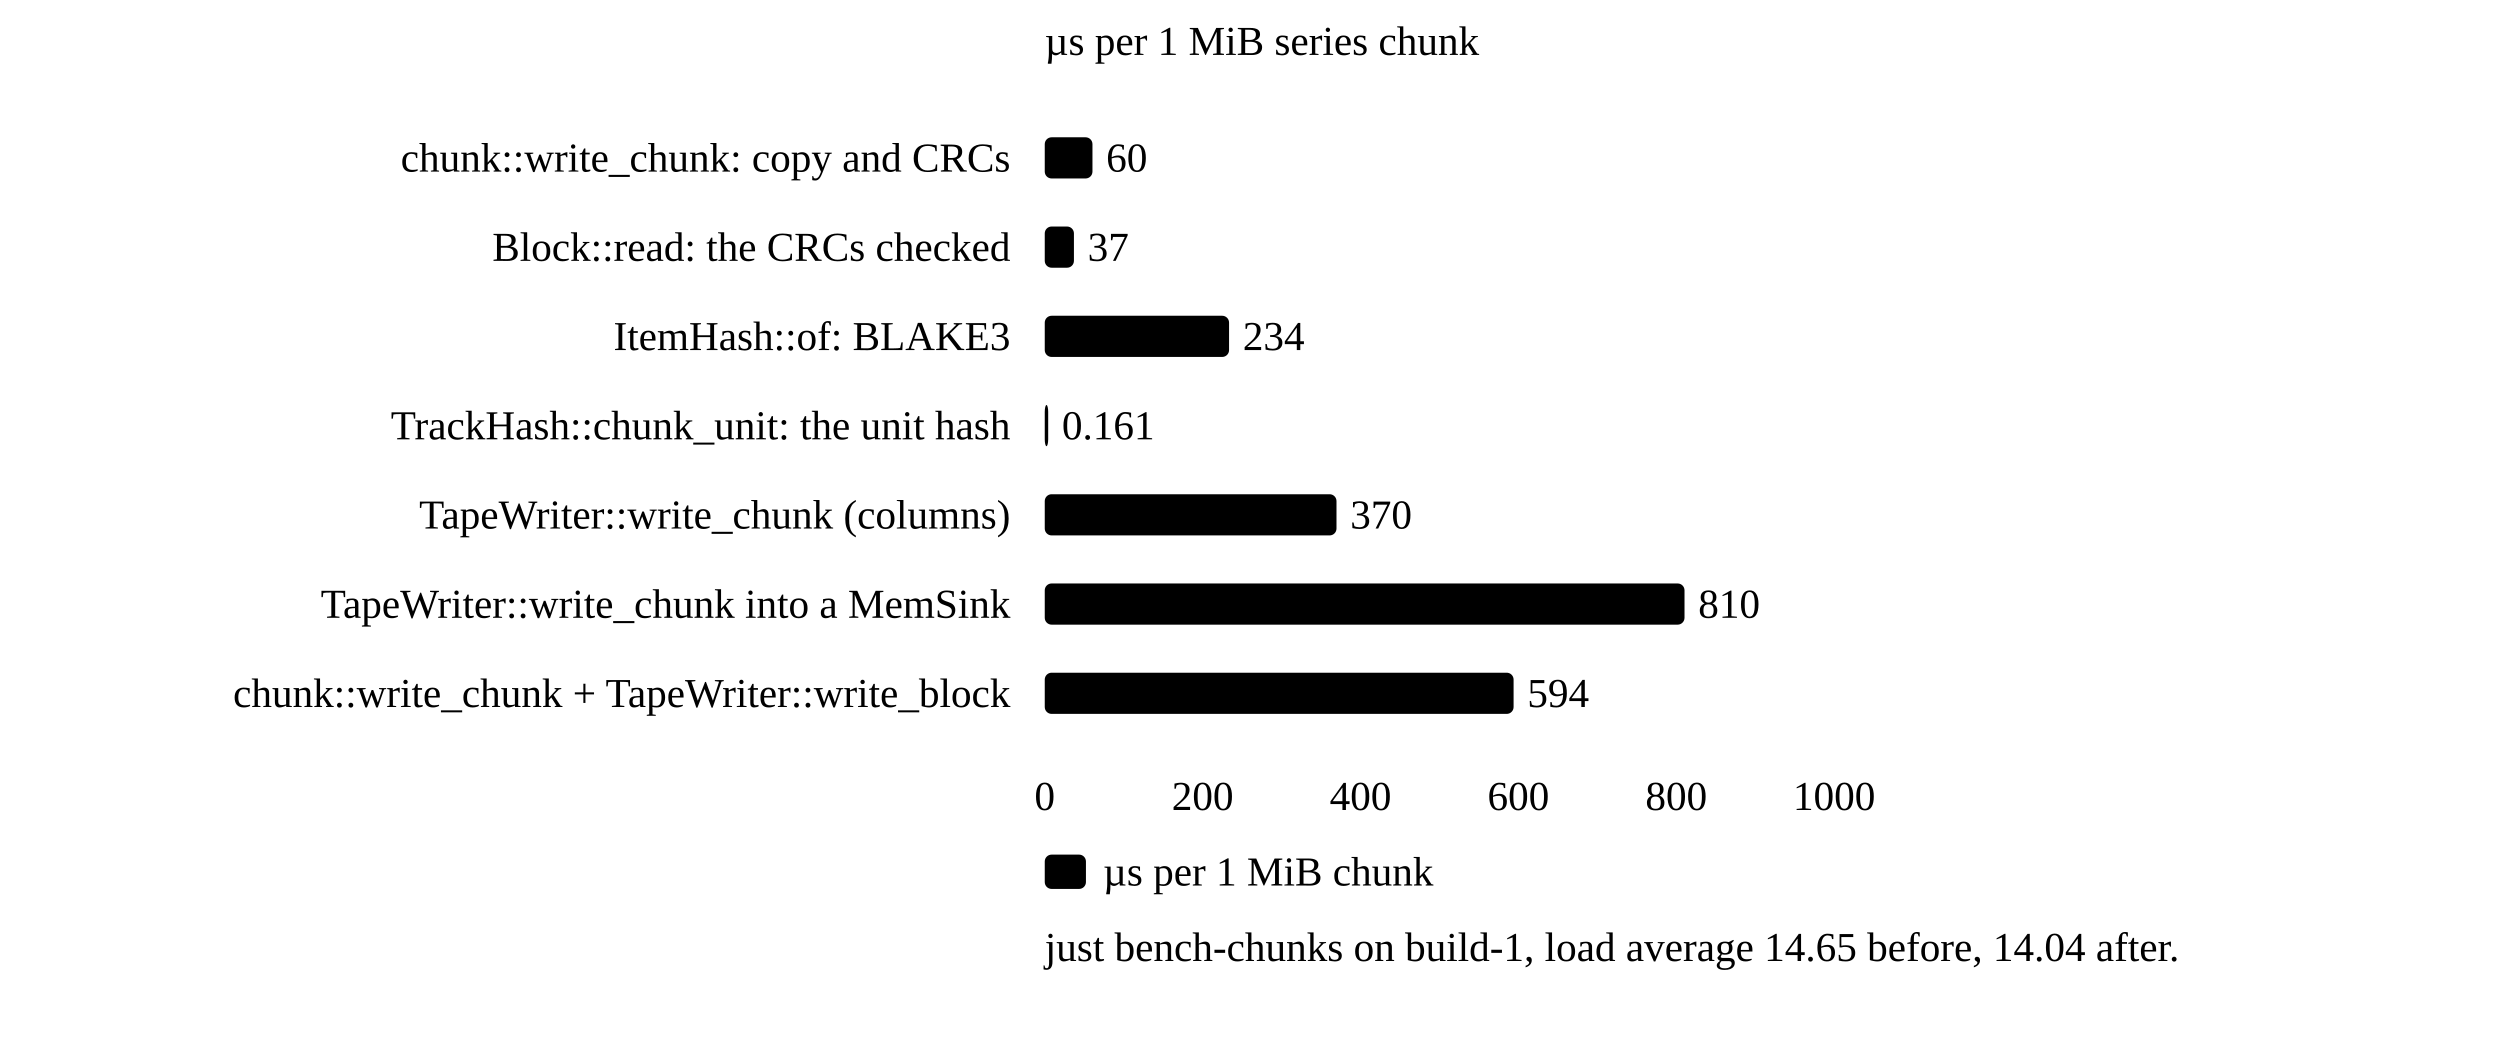
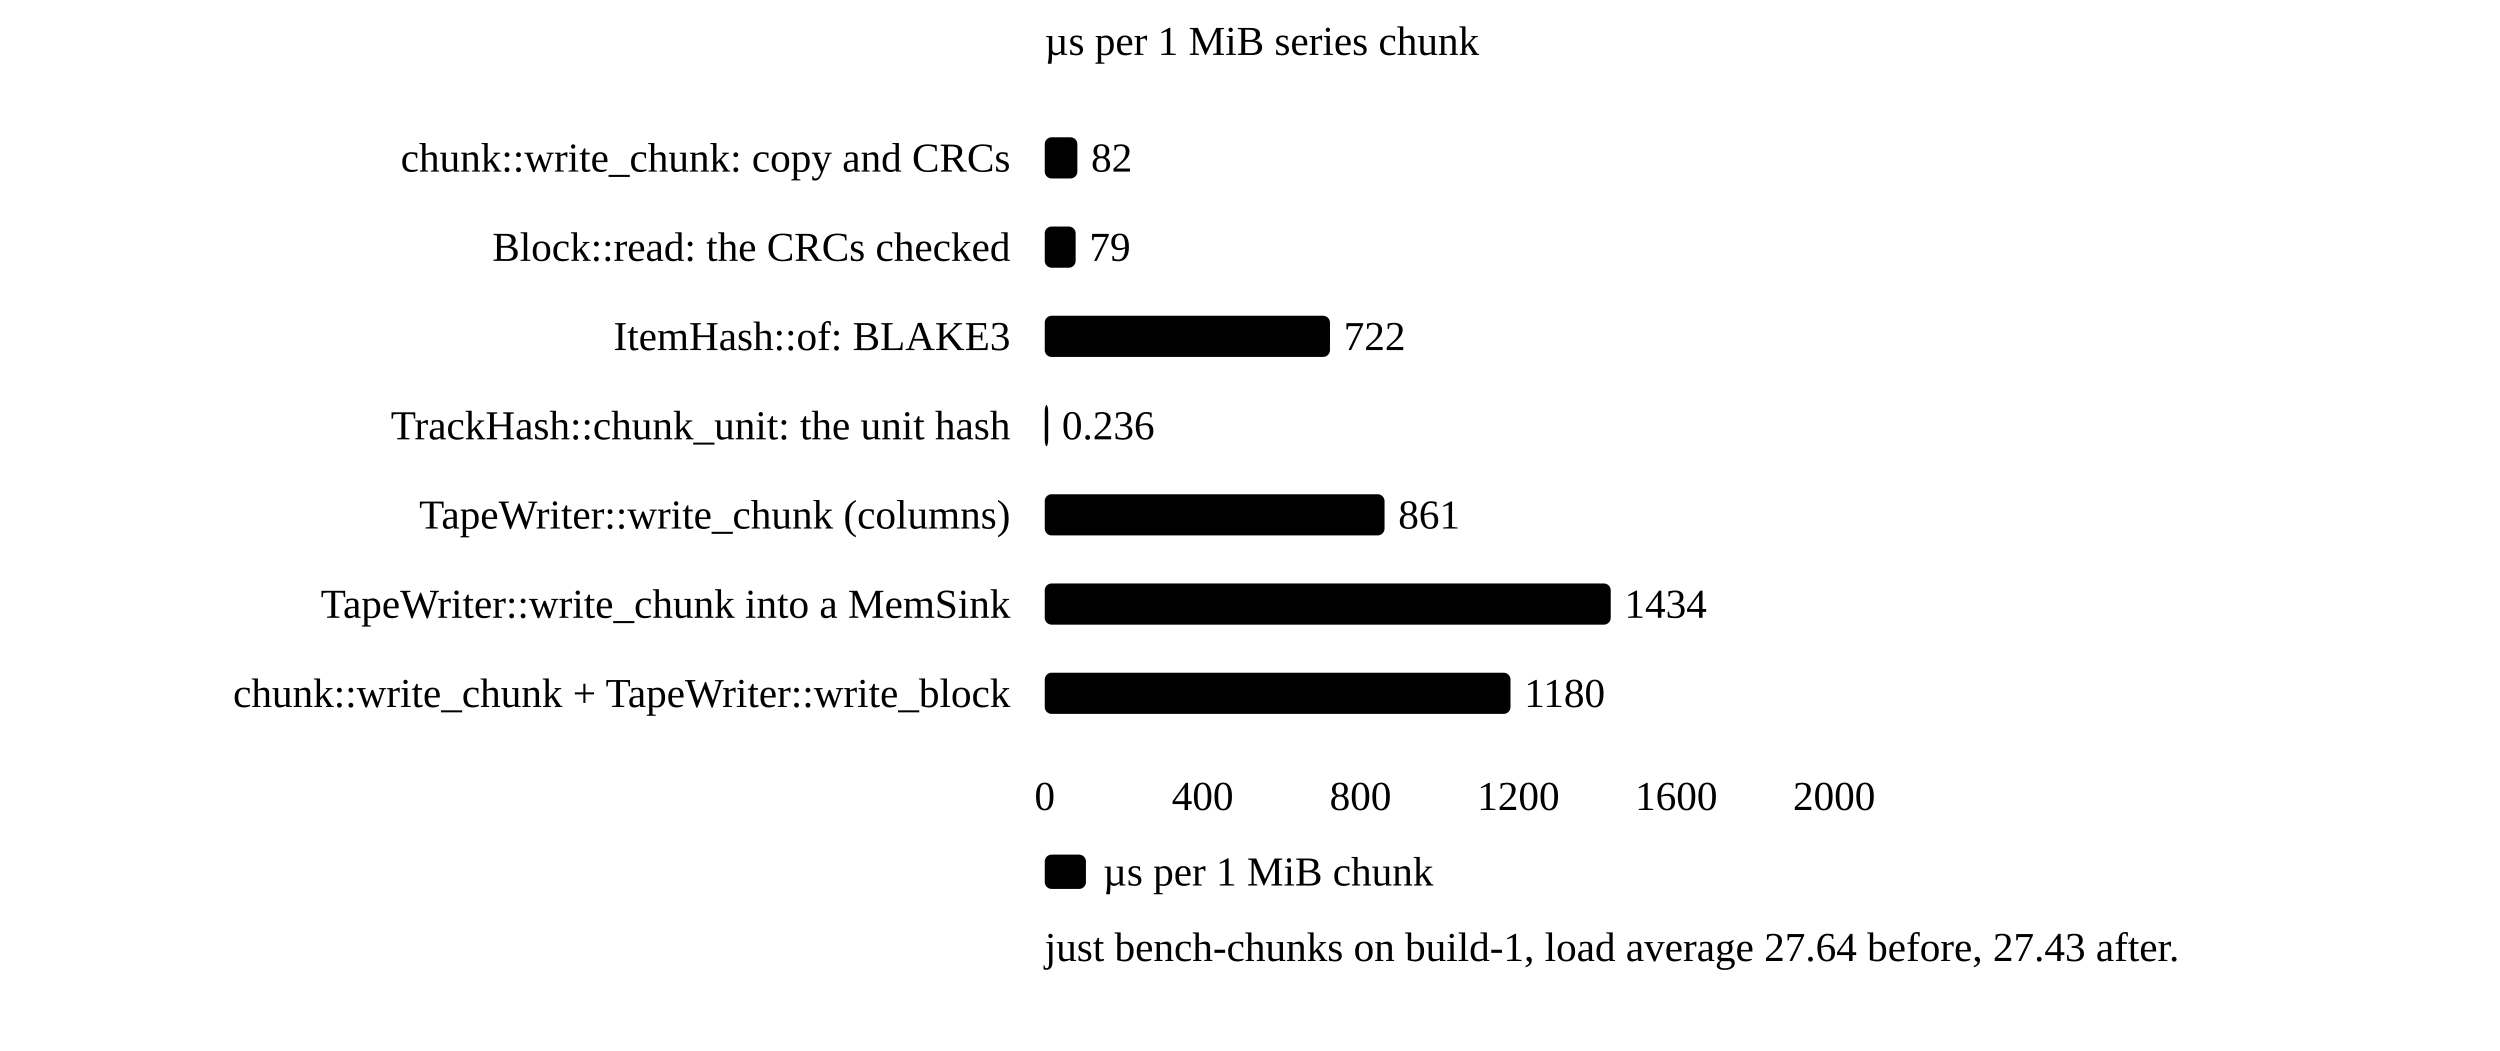
<svg xmlns="http://www.w3.org/2000/svg" class="ww-svg" viewBox="0 0 728.4 306" width="728.4" height="306" role="img" aria-label="What a 1 MiB series chunk costs the writer and its parts, µs per chunk">
  <text x="304.4" y="16.0" text-anchor="start" class="strong">µs per 1 MiB series chunk</text>
  <line x1="304.4" y1="34.0" x2="304.4" y2="222.0" class="thin" />
  <text x="304.4" y="236.0" text-anchor="middle" class="small soft">0</text>
  <line x1="350.4" y1="34.0" x2="350.4" y2="222.0" class="thin" />
-   <text x="350.4" y="236.0" text-anchor="middle" class="small soft">200</text>
+   <text x="350.4" y="236.0" text-anchor="middle" class="small soft">400</text>
  <line x1="396.4" y1="34.0" x2="396.4" y2="222.0" class="thin" />
-   <text x="396.4" y="236.0" text-anchor="middle" class="small soft">400</text>
+   <text x="396.4" y="236.0" text-anchor="middle" class="small soft">800</text>
  <line x1="442.4" y1="34.0" x2="442.4" y2="222.0" class="thin" />
-   <text x="442.4" y="236.0" text-anchor="middle" class="small soft">600</text>
+   <text x="442.4" y="236.0" text-anchor="middle" class="small soft">1200</text>
  <line x1="488.4" y1="34.0" x2="488.4" y2="222.0" class="thin" />
-   <text x="488.4" y="236.0" text-anchor="middle" class="small soft">800</text>
+   <text x="488.4" y="236.0" text-anchor="middle" class="small soft">1600</text>
  <line x1="534.4" y1="34.0" x2="534.4" y2="222.0" class="thin" />
-   <text x="534.4" y="236.0" text-anchor="middle" class="small soft">1000</text>
-   <rect x="304.4" y="40.0" width="13.9" height="12.0" rx="2" class="blue" />
-   <text x="322.3" y="50.0" text-anchor="start" class="small">60</text>
-   <rect x="304.4" y="66.0" width="8.5" height="12.0" rx="2" class="blue" />
-   <text x="316.9" y="76.0" text-anchor="start" class="small">37</text>
-   <rect x="304.4" y="92.0" width="53.7" height="12.0" rx="2" class="blue" />
-   <text x="362.1" y="102.0" text-anchor="start" class="small">234</text>
+   <text x="534.4" y="236.0" text-anchor="middle" class="small soft">2000</text>
+   <rect x="304.4" y="40.0" width="9.5" height="12.0" rx="2" class="blue" />
+   <text x="317.9" y="50.0" text-anchor="start" class="small">82</text>
+   <rect x="304.4" y="66.0" width="9.0" height="12.0" rx="2" class="blue" />
+   <text x="317.4" y="76.0" text-anchor="start" class="small">79</text>
+   <rect x="304.4" y="92.0" width="83.1" height="12.0" rx="2" class="blue" />
+   <text x="391.5" y="102.0" text-anchor="start" class="small">722</text>
  <rect x="304.4" y="118.0" width="1.0" height="12.0" rx="2" class="blue" />
-   <text x="309.4" y="128.0" text-anchor="start" class="small">0.161</text>
-   <rect x="304.4" y="144.0" width="85.0" height="12.0" rx="2" class="blue" />
-   <text x="393.4" y="154.0" text-anchor="start" class="small">370</text>
-   <rect x="304.4" y="170.0" width="186.4" height="12.0" rx="2" class="blue" />
-   <text x="494.8" y="180.0" text-anchor="start" class="small">810</text>
-   <rect x="304.4" y="196.0" width="136.6" height="12.0" rx="2" class="blue" />
-   <text x="445.0" y="206.0" text-anchor="start" class="small">594</text>
+   <text x="309.4" y="128.0" text-anchor="start" class="small">0.236</text>
+   <rect x="304.4" y="144.0" width="99.0" height="12.0" rx="2" class="blue" />
+   <text x="407.4" y="154.0" text-anchor="start" class="small">861</text>
+   <rect x="304.4" y="170.0" width="164.9" height="12.0" rx="2" class="blue" />
+   <text x="473.3" y="180.0" text-anchor="start" class="small">1434</text>
+   <rect x="304.4" y="196.0" width="135.7" height="12.0" rx="2" class="blue" />
+   <text x="444.1" y="206.0" text-anchor="start" class="small">1180</text>
  <line x1="304.4" y1="34.0" x2="304.4" y2="222.0" class="line" />
  <text x="294.4" y="50.0" text-anchor="end">chunk::write_chunk: copy and CRCs</text>
  <text x="294.4" y="76.0" text-anchor="end">Block::read: the CRCs checked</text>
  <text x="294.4" y="102.0" text-anchor="end">ItemHash::of: BLAKE3</text>
  <text x="294.4" y="128.0" text-anchor="end">TrackHash::chunk_unit: the unit hash</text>
  <text x="294.4" y="154.0" text-anchor="end">TapeWriter::write_chunk (columns)</text>
  <text x="294.4" y="180.0" text-anchor="end">TapeWriter::write_chunk into a MemSink</text>
  <text x="294.4" y="206.0" text-anchor="end">chunk::write_chunk + TapeWriter::write_block</text>
  <rect x="304.4" y="249.0" width="12.0" height="10.0" rx="2" class="blue" />
  <text x="321.4" y="258.0" text-anchor="start" class="small">µs per 1 MiB chunk</text>
-   <text x="304.4" y="280.0" text-anchor="start" class="small soft">just bench-chunks on build-1, load average 14.65 before, 14.04 after.</text>
+   <text x="304.4" y="280.0" text-anchor="start" class="small soft">just bench-chunks on build-1, load average 27.64 before, 27.43 after.</text>
</svg>
